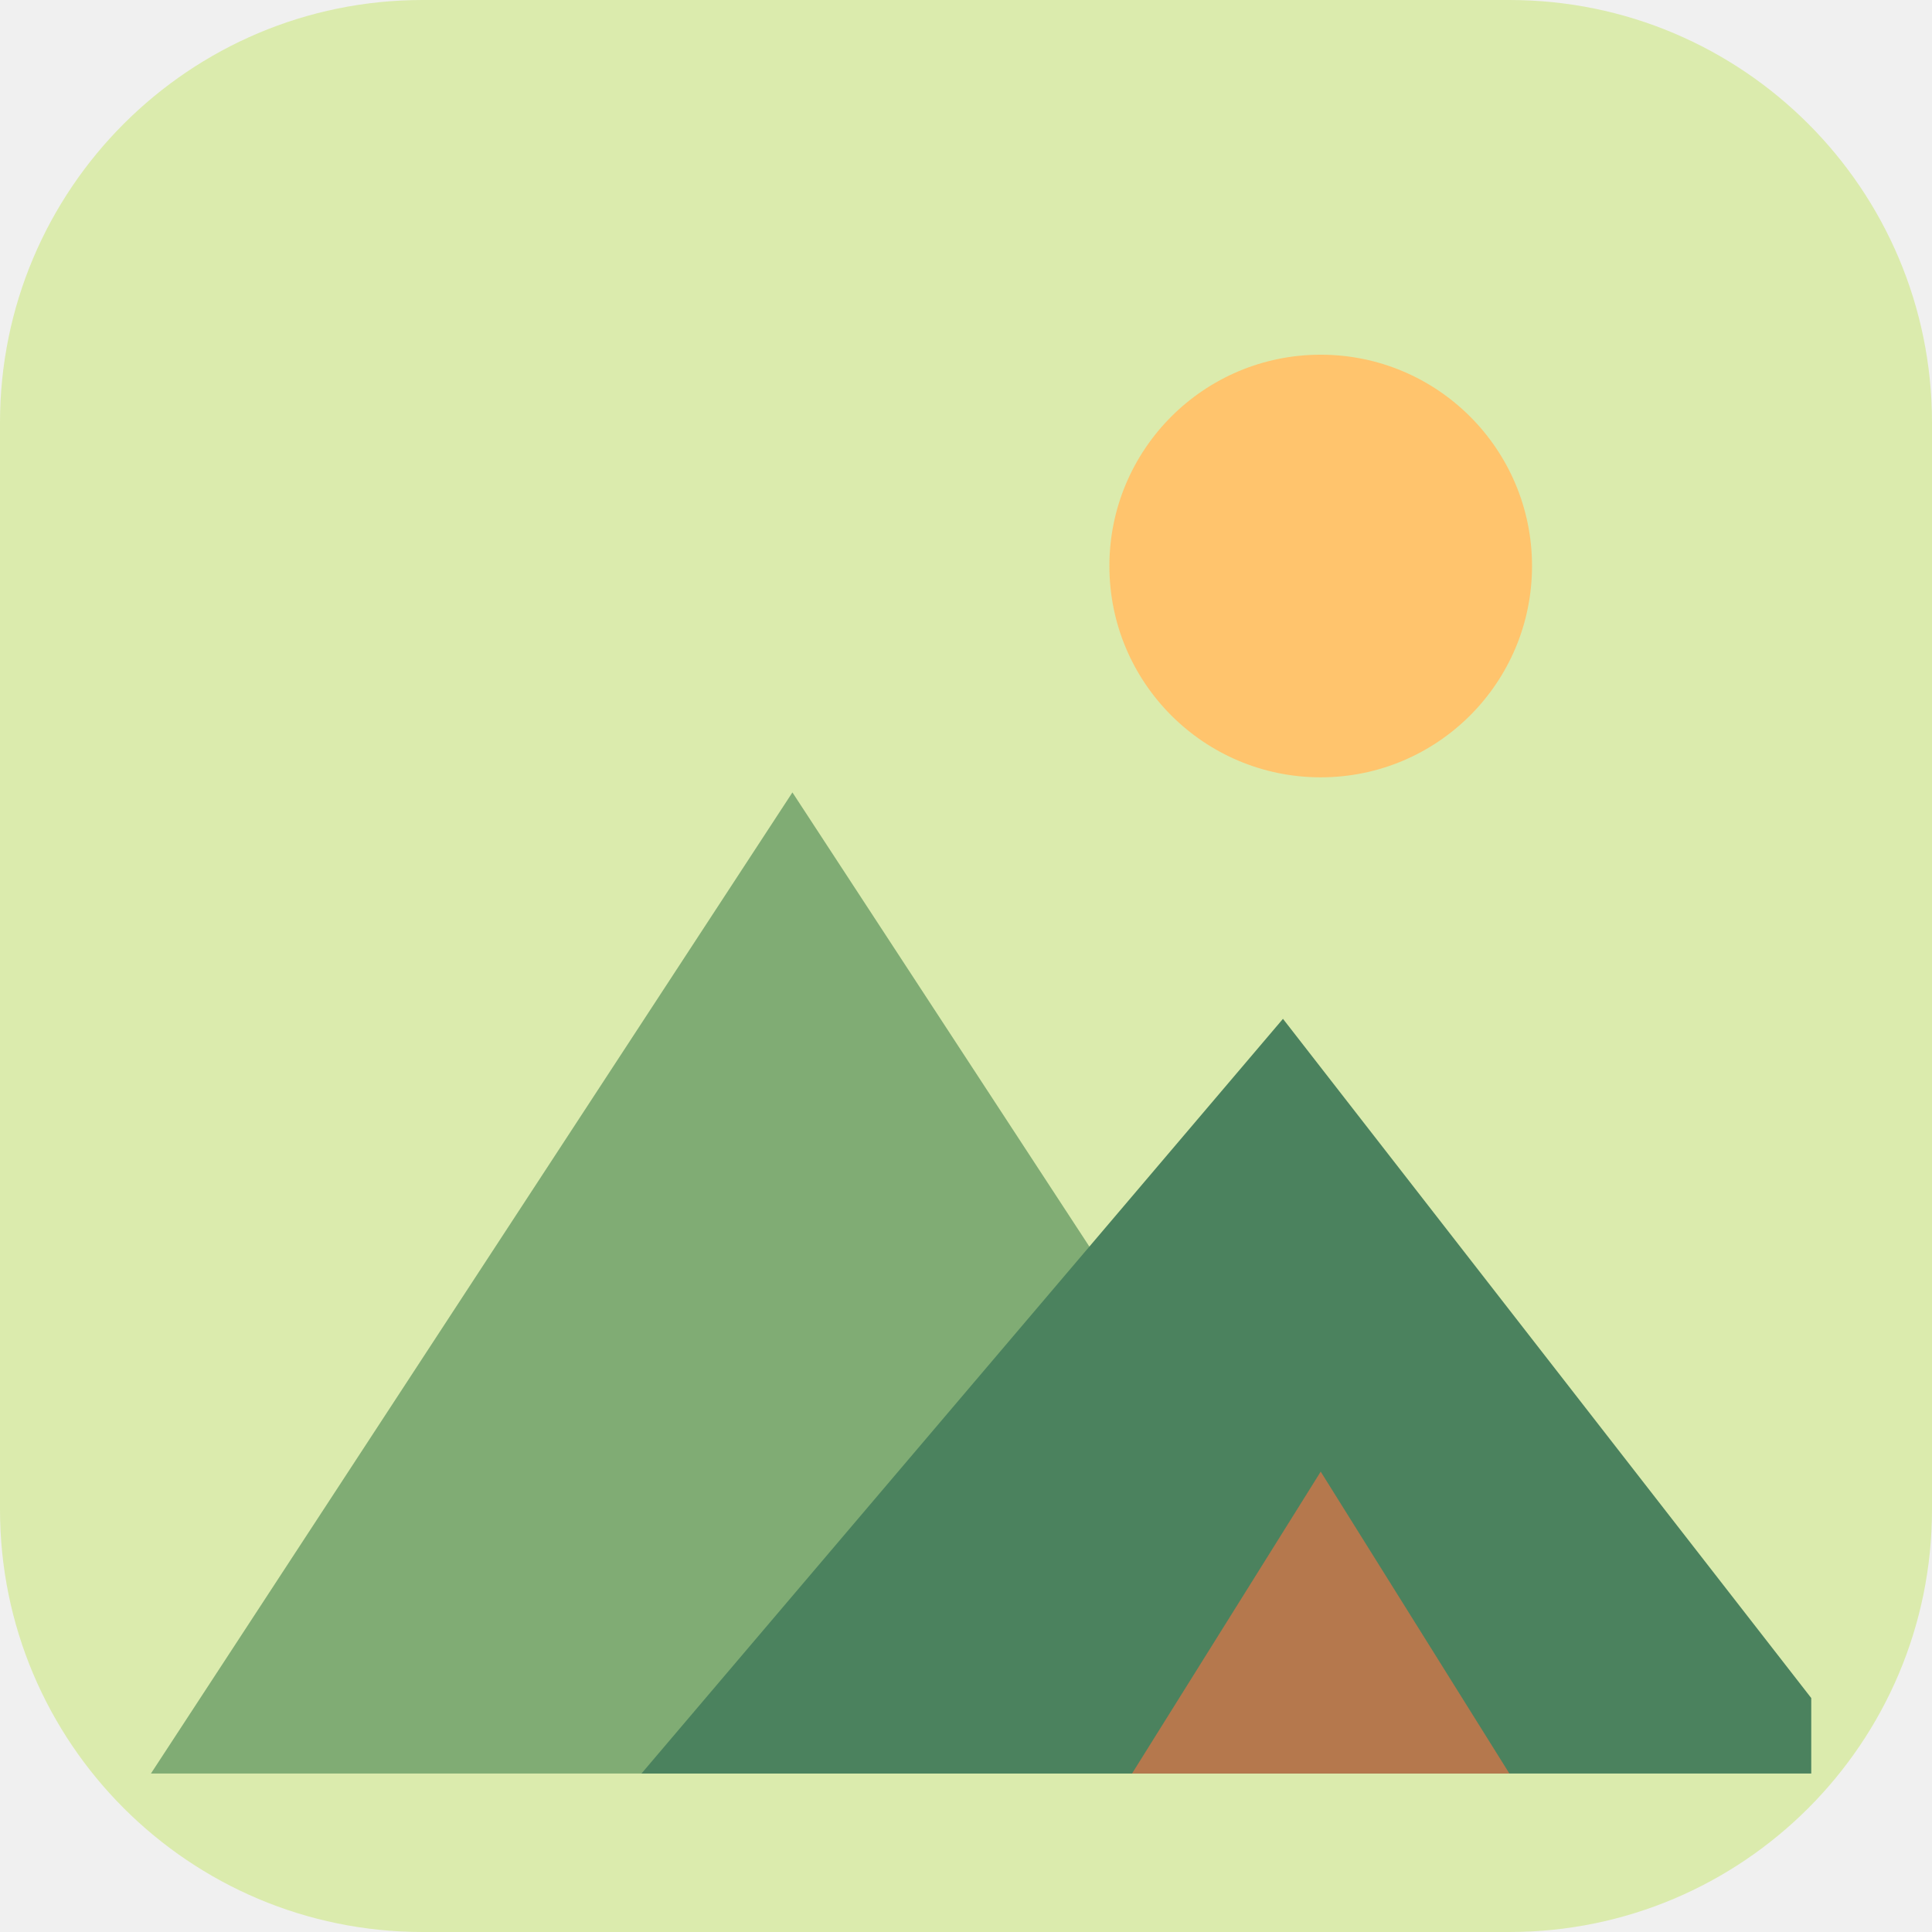
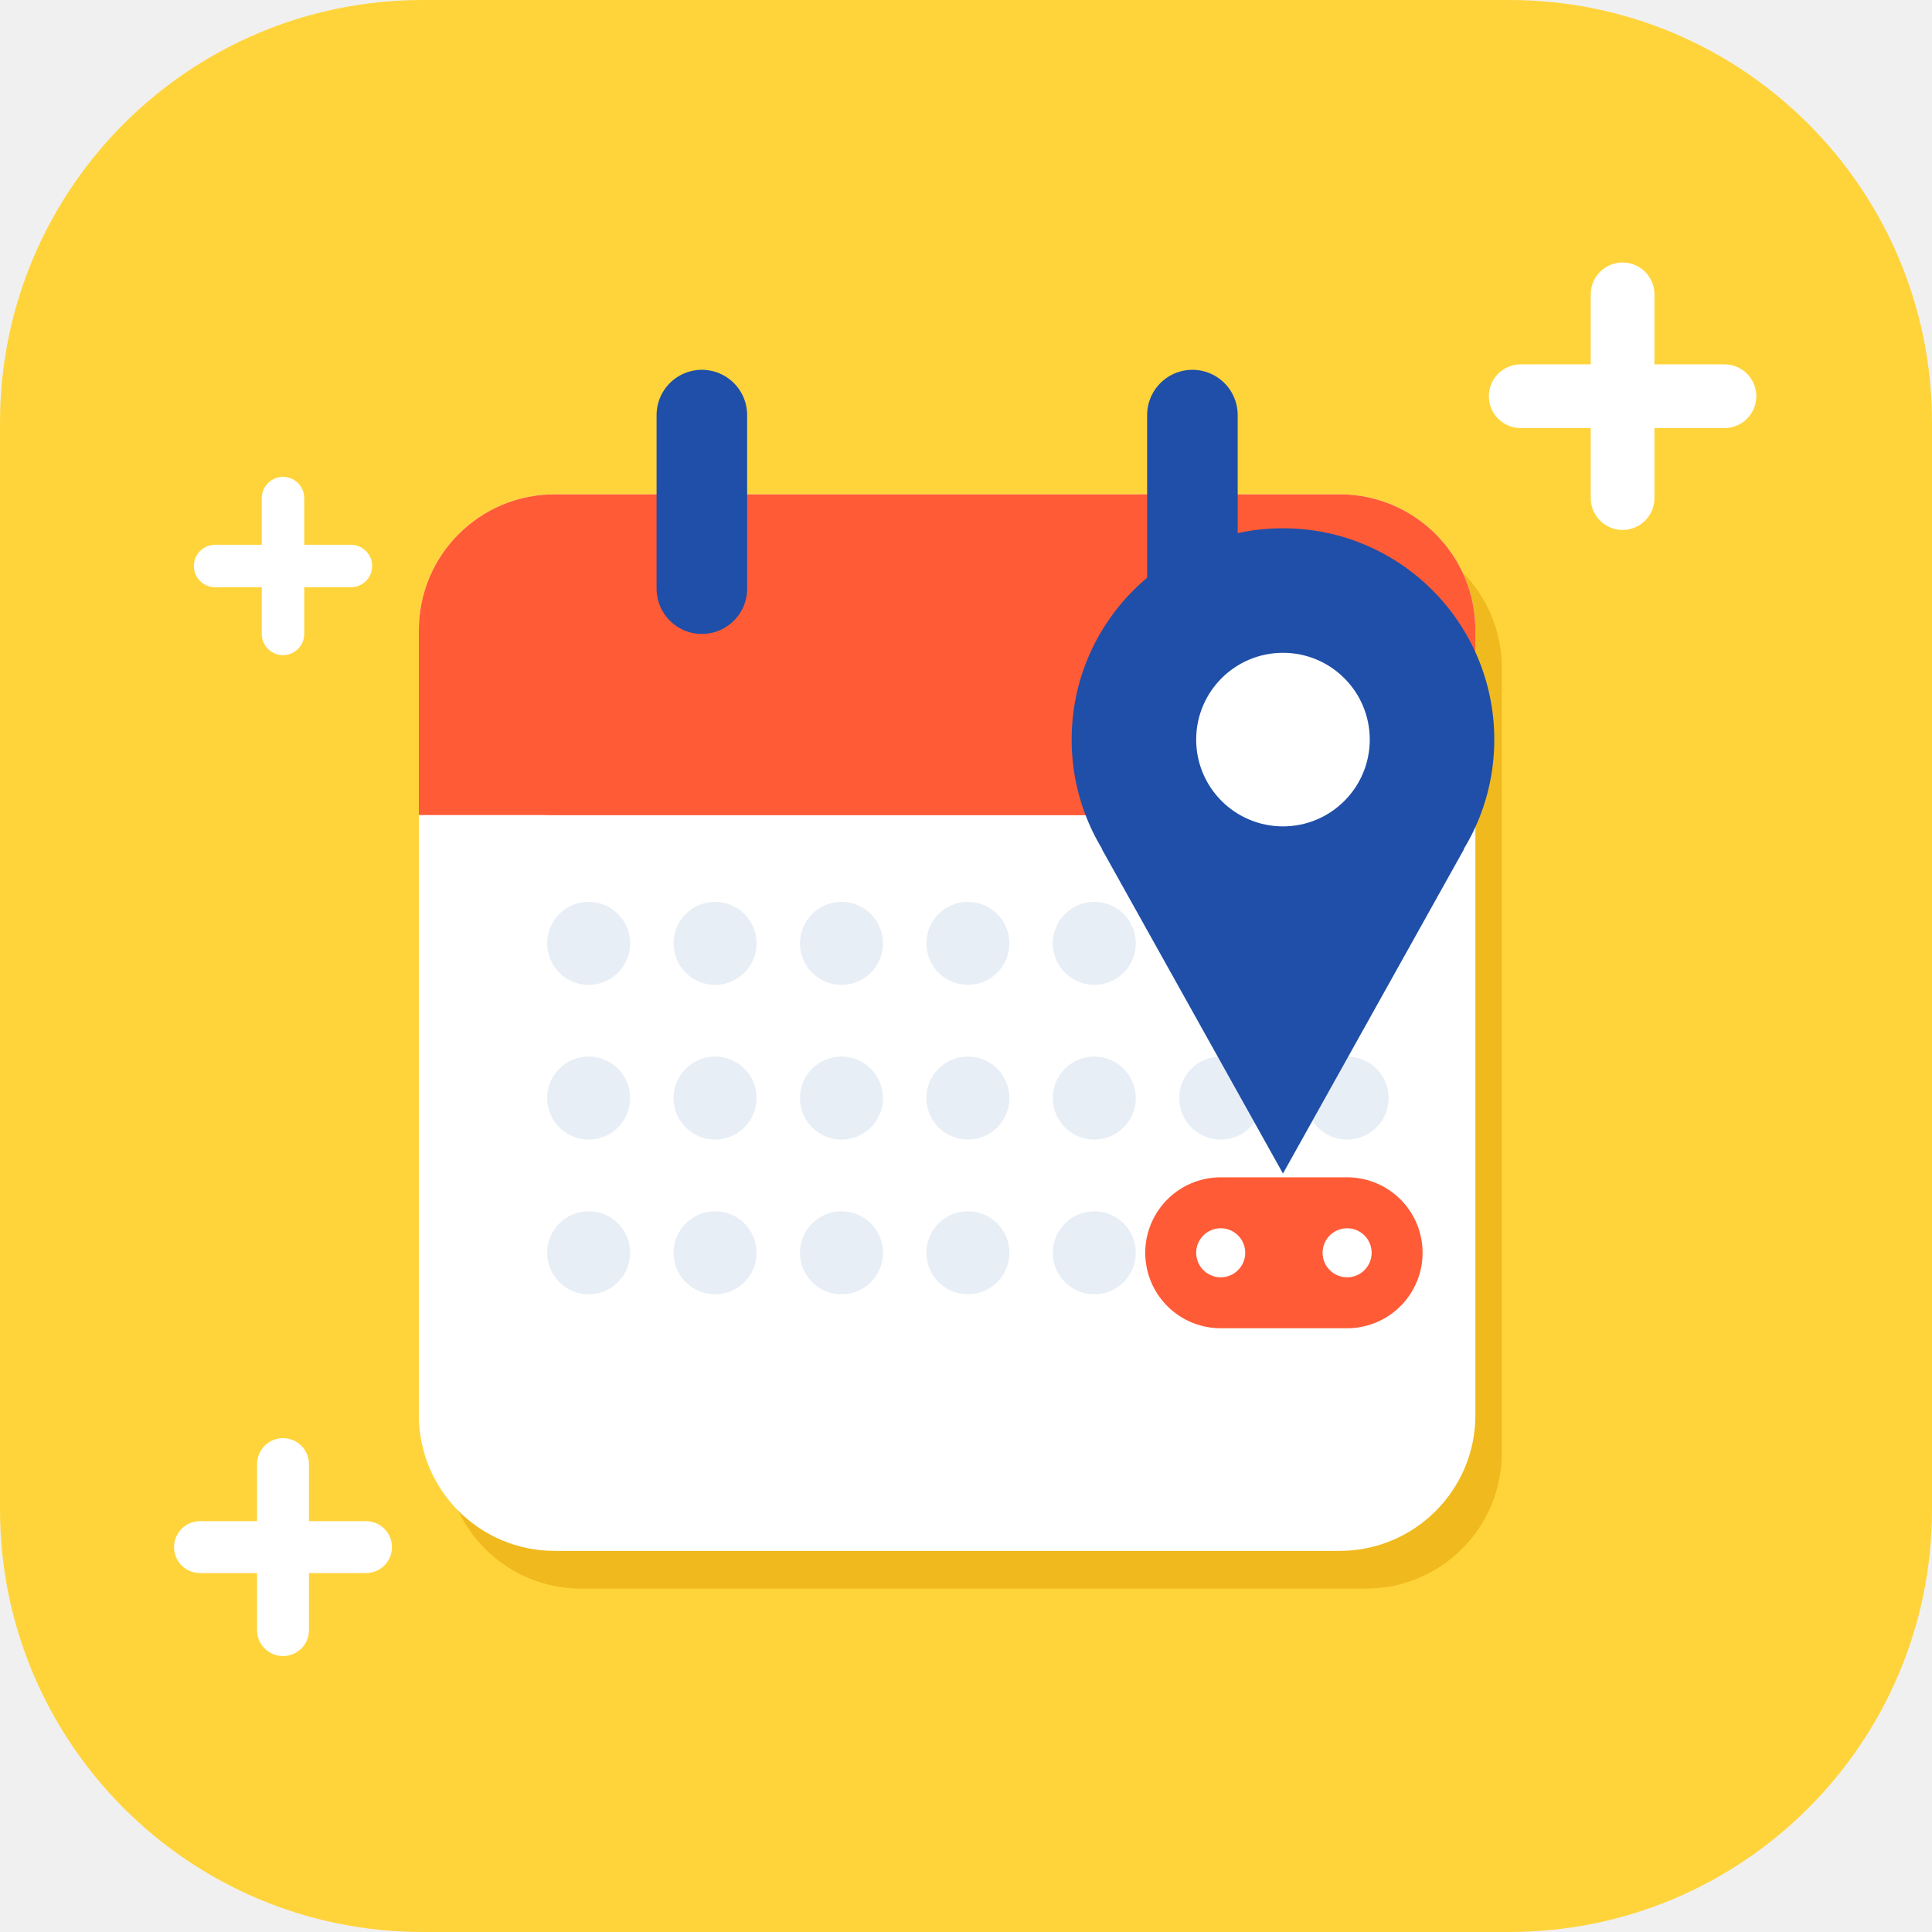
- <svg xmlns="http://www.w3.org/2000/svg" viewBox="0 0 512 512">
-   <rect width="512" height="512" rx="112" fill="#dbebad" />
-   <circle cx="350" cy="150" r="56" fill="#ffc46d" />
-   <path d="M40 470 210 210 380 470z" fill="#80ac74" />
-   <path d="M170 470 340 270 480 450v20z" fill="#4b825e" />
-   <path d="m300 470 50-80 50 80z" fill="#b5784d" />
+ <svg xmlns="http://www.w3.org/2000/svg" viewBox="0 0 1024 1024">
+   <defs>
+     <clipPath id="c">
+       <rect width="1024" height="1024" rx="224" />
+     </clipPath>
+   </defs>
+   <g clip-path="url(#c)">
+     <rect width="1024" height="1024" fill="#FFD43B" />
+     <rect x="236" y="282" width="560" height="560" rx="72" fill="#F0B91E" />
+     <rect x="222" y="262" width="560" height="560" rx="72" fill="#FFFFFF" />
+     <rect x="222" y="262" width="560" height="170" rx="72" fill="#FF5B36" />
+     <rect x="222" y="360" width="560" height="72" rx="0" fill="#FF5B36" />
+     <line x1="372" y1="220" x2="372" y2="312" stroke="#1F4FA8" stroke-width="48" stroke-linecap="round" />
+     <line x1="632" y1="220" x2="632" y2="312" stroke="#1F4FA8" stroke-width="48" stroke-linecap="round" />
+     <line x1="647" y1="664" x2="714" y2="664" stroke="#FF5B36" stroke-width="80" stroke-linecap="round" />
+     <circle cx="312" cy="500" r="22" fill="#E8EEF6" />
+     <circle cx="379" cy="500" r="22" fill="#E8EEF6" />
+     <circle cx="446" cy="500" r="22" fill="#E8EEF6" />
+     <circle cx="513" cy="500" r="22" fill="#E8EEF6" />
+     <circle cx="580" cy="500" r="22" fill="#E8EEF6" />
+     <circle cx="647" cy="500" r="22" fill="#E8EEF6" />
+     <circle cx="714" cy="500" r="22" fill="#E8EEF6" />
+     <circle cx="312" cy="582" r="22" fill="#E8EEF6" />
+     <circle cx="379" cy="582" r="22" fill="#E8EEF6" />
+     <circle cx="446" cy="582" r="22" fill="#E8EEF6" />
+     <circle cx="513" cy="582" r="22" fill="#E8EEF6" />
+     <circle cx="580" cy="582" r="22" fill="#E8EEF6" />
+     <circle cx="647" cy="582" r="22" fill="#E8EEF6" />
+     <circle cx="714" cy="582" r="22" fill="#E8EEF6" />
+     <circle cx="312" cy="664" r="22" fill="#E8EEF6" />
+     <circle cx="379" cy="664" r="22" fill="#E8EEF6" />
+     <circle cx="446" cy="664" r="22" fill="#E8EEF6" />
+     <circle cx="513" cy="664" r="22" fill="#E8EEF6" />
+     <circle cx="580" cy="664" r="22" fill="#E8EEF6" />
+     <circle cx="647" cy="664" r="13" fill="#FFFFFF" />
+     <circle cx="714" cy="664" r="13" fill="#FFFFFF" />
+     <circle cx="680" cy="392" r="112" fill="#1F4FA8" />
+     <polygon points="584 450 776 450 680 622" fill="#1F4FA8" />
+     <circle cx="680" cy="392" r="46" fill="#FFFFFF" />
+     <line x1="806" y1="210" x2="914" y2="210" stroke="#FFFFFF" stroke-width="33.75" stroke-linecap="round" />
+     <line x1="860" y1="156" x2="860" y2="264" stroke="#FFFFFF" stroke-width="33.75" stroke-linecap="round" />
+     <line x1="114" y1="300" x2="186" y2="300" stroke="#FFFFFF" stroke-width="22.5" stroke-linecap="round" />
+     <line x1="150" y1="264" x2="150" y2="336" stroke="#FFFFFF" stroke-width="22.5" stroke-linecap="round" />
+     <line x1="106" y1="820" x2="194" y2="820" stroke="#FFFFFF" stroke-width="27.5" stroke-linecap="round" />
+     <line x1="150" y1="776" x2="150" y2="864" stroke="#FFFFFF" stroke-width="27.5" stroke-linecap="round" />
+   </g>
</svg>
